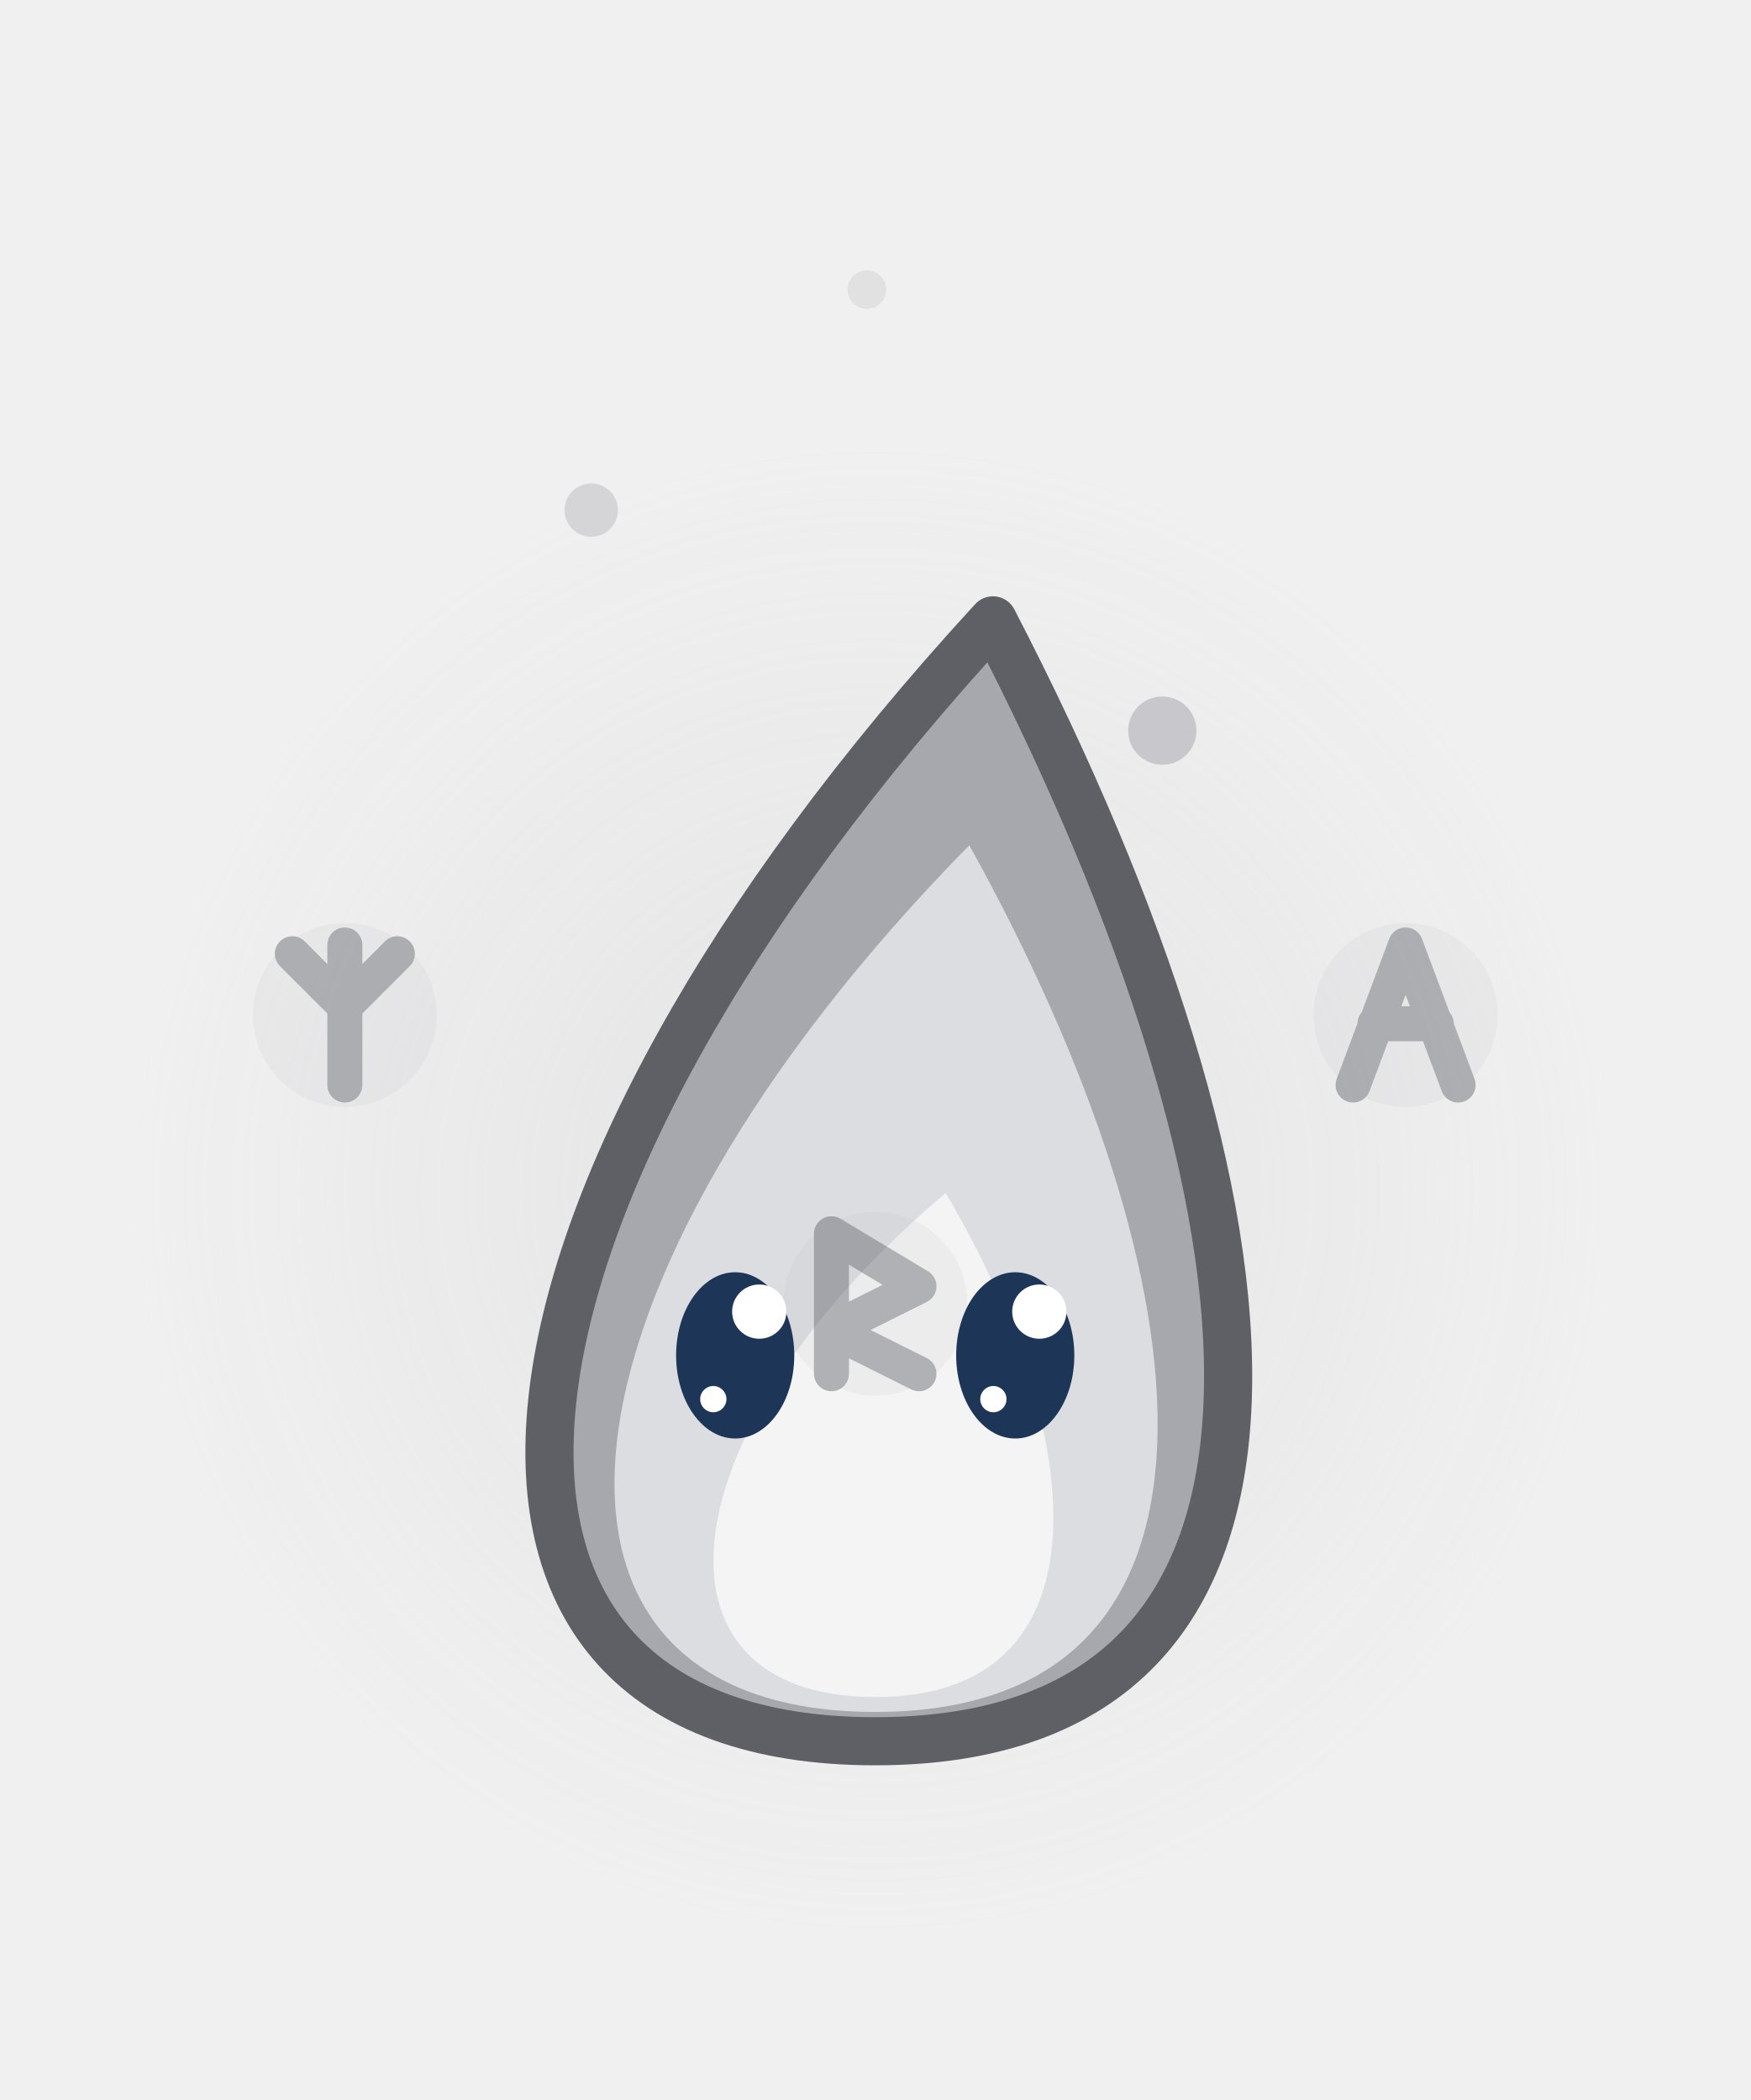
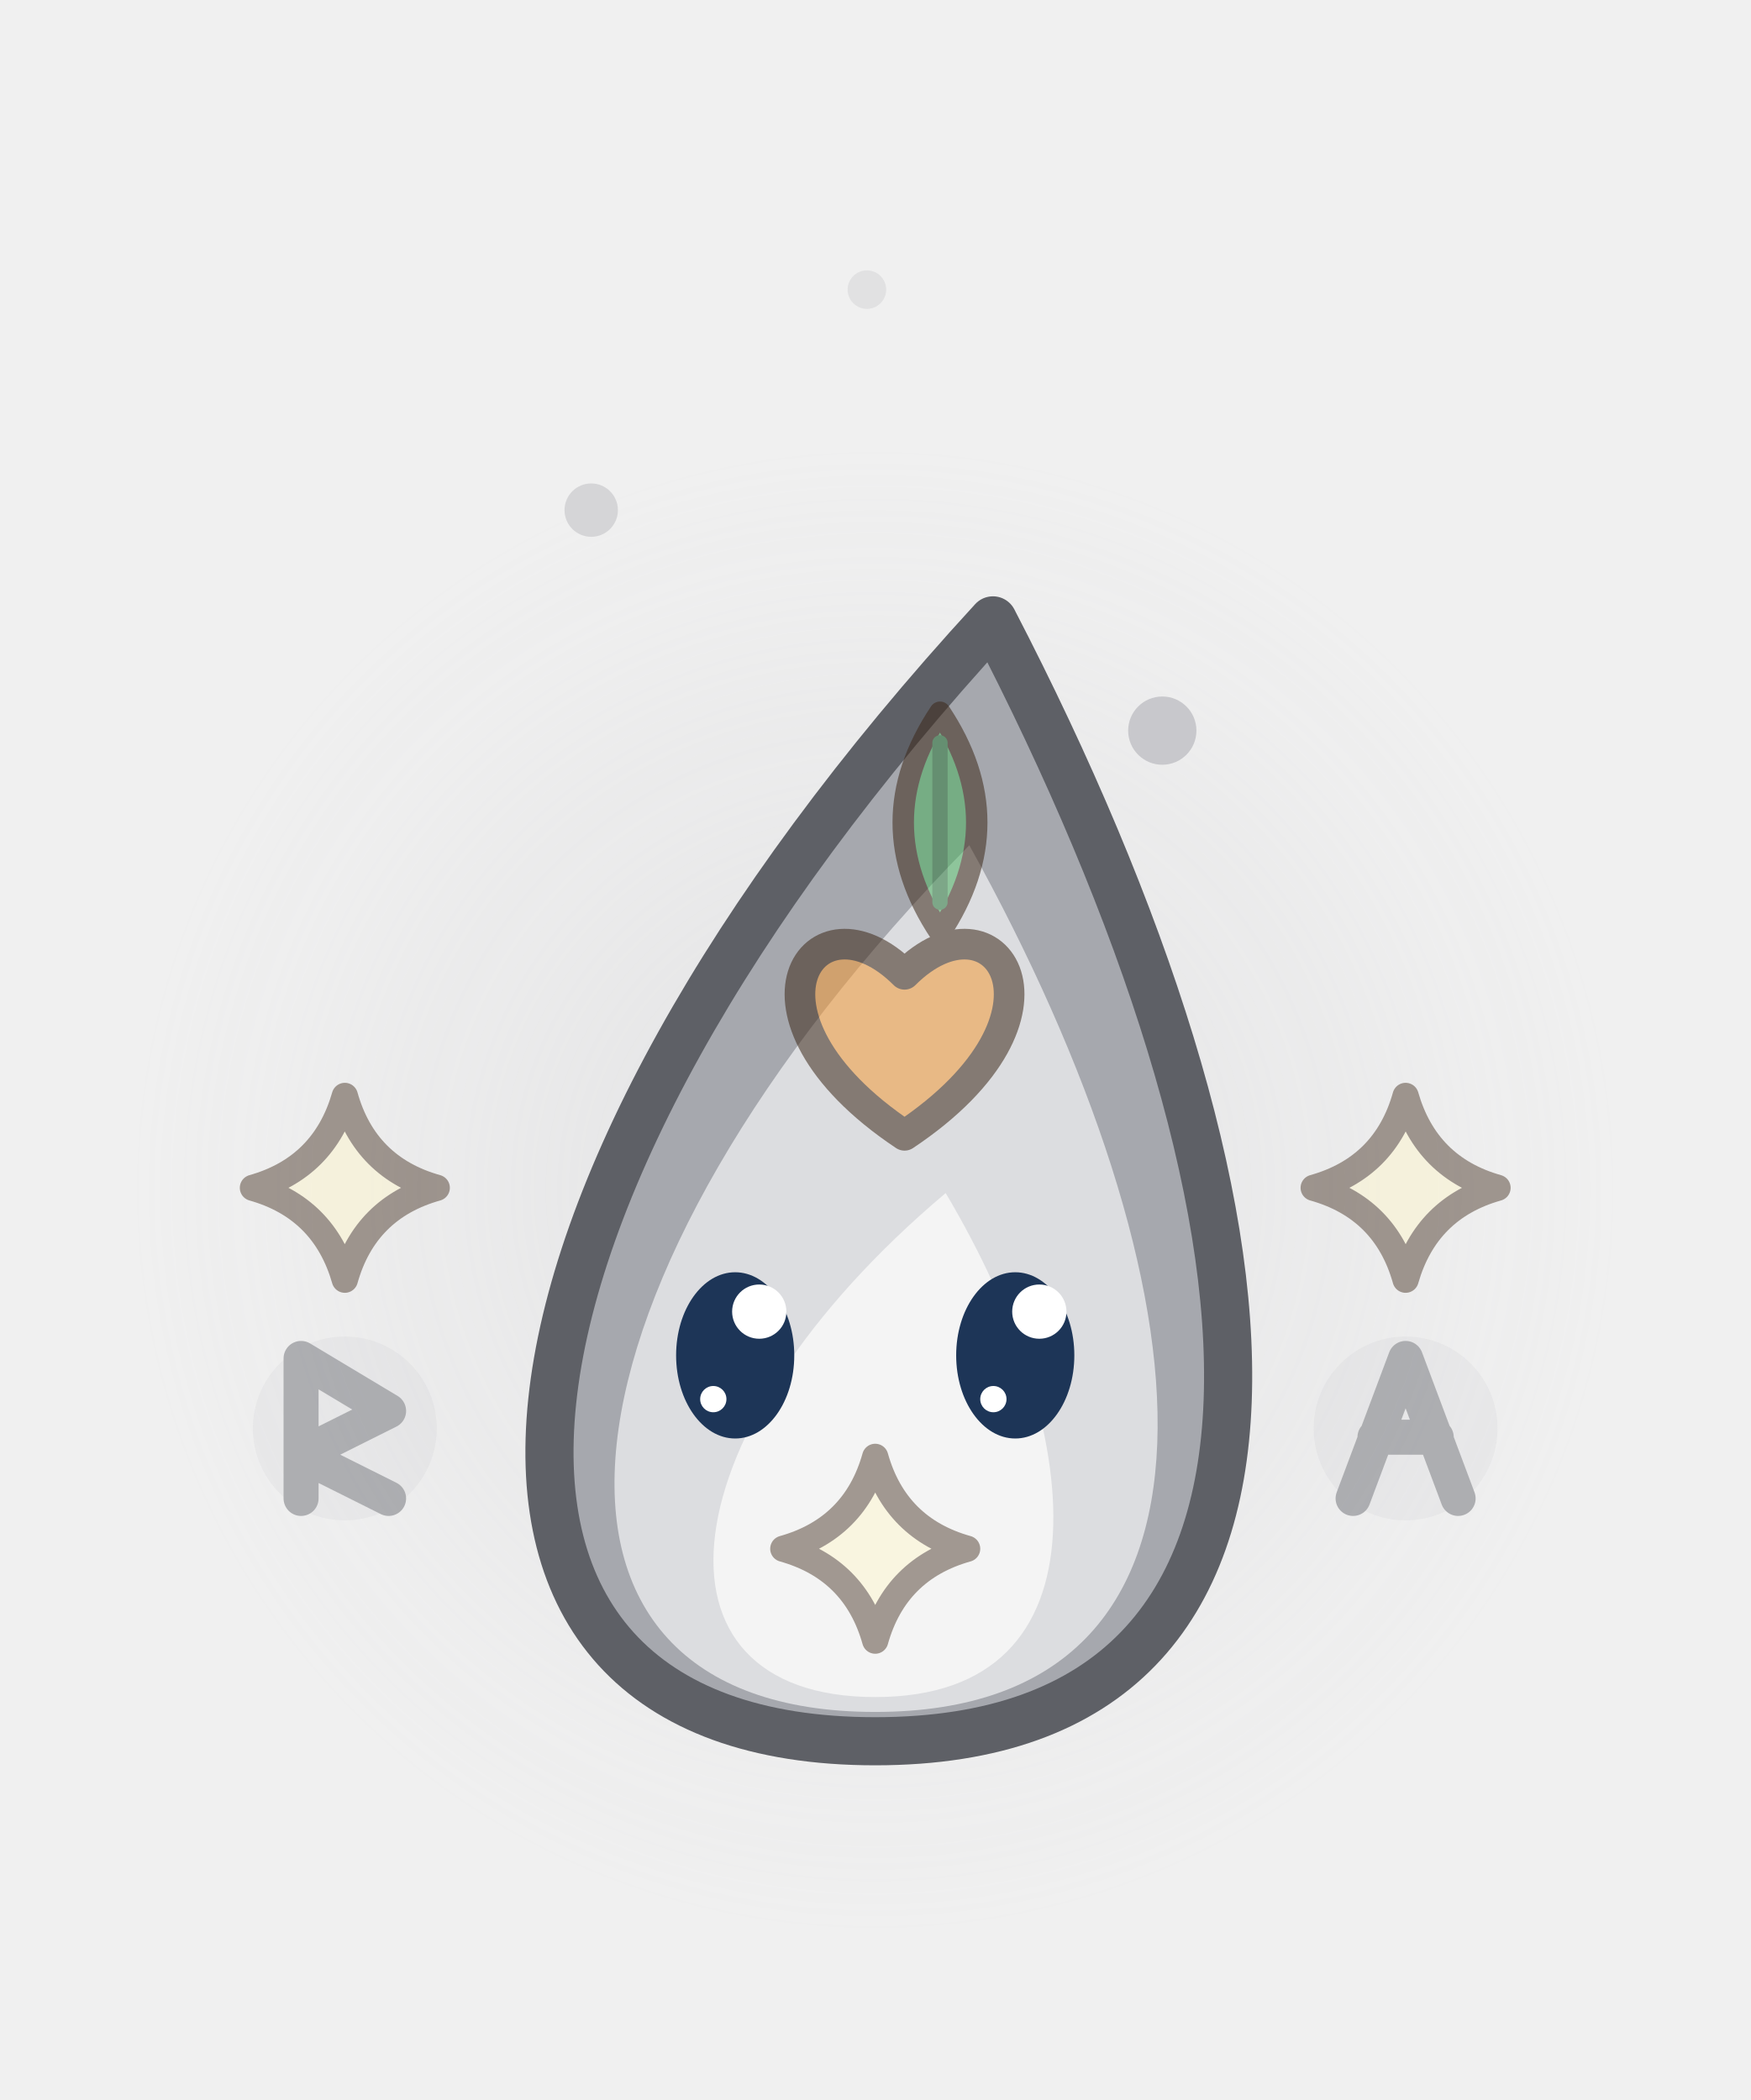
<svg xmlns="http://www.w3.org/2000/svg" width="40" height="48" viewBox="0 0 40 48">
  <defs>
    <radialGradient id="bhs6pale1">
      <stop offset="0" stop-color="rgb(190,190,195)" stop-opacity="0.25" />
      <stop offset="1" stop-color="rgb(190,190,195)" stop-opacity="0" />
    </radialGradient>
  </defs>
  <circle cx="20" cy="27.2" r="17" fill="url(#bhs6pale1)" />
  <g opacity="0.45">
-     <ellipse cx="7.88" cy="23.2" rx="2.1" ry="2.1" fill-opacity="0.35" fill="rgb(190,190,195)" stroke="none" />
-     <path d="M0,-1.6 L0,1.6 M-1.2,-1.4 L0,-0.2 L1.2,-1.4" transform="translate(7.88 23.2)" fill="none" stroke="#5E6066" stroke-width="0.8" stroke-linecap="round" stroke-linejoin="round" />
+     <path d="M7.88,25.05 Q8.34,26.69 9.98,27.15 Q8.34,27.61 7.88,29.25 Q7.41,27.61 5.78,27.15 Q7.41,26.69 7.88,25.05 Z" fill="#FFF6C8" stroke="#3C2819" stroke-width="0.6" stroke-linejoin="round" stroke-linecap="round" />
  </g>
  <g opacity="0.45">
-     <ellipse cx="32.12" cy="23.2" rx="2.1" ry="2.1" fill-opacity="0.35" fill="rgb(190,190,195)" stroke="none" />
-     <path d="M-1.2,1.6 L0,-1.6 L1.2,1.6 M-0.7,0.2 L0.7,0.2" transform="translate(32.12 23.2)" fill="none" stroke="#5E6066" stroke-width="0.8" stroke-linecap="round" stroke-linejoin="round" />
+     <ellipse cx="20" cy="24.4" rx="2.1" ry="2.1" fill-opacity="0.35" fill="rgb(190,190,195)" stroke="none" />
+     <path d="M0,-1.6 L0,1.6 M-1.2,-1.4 L0,-0.2 L1.2,-1.4" transform="translate(20 24.4)" fill="none" stroke="#5E6066" stroke-width="0.8" stroke-linecap="round" stroke-linejoin="round" />
+   </g>
+   <g opacity="0.45">
+     <path d="M32.12,25.05 Q32.59,26.69 34.22,27.15 Q32.59,27.61 32.12,29.25 Q31.66,27.61 30.02,27.15 Q31.66,26.69 32.12,25.05 Z" fill="#FFF6C8" stroke="#3C2819" stroke-width="0.6" stroke-linejoin="round" stroke-linecap="round" />
  </g>
  <path d="M20,39.8 C30.92,39.8 29.66,27.62 22.69,14.18 C10.34,27.62 9.08,39.8 20,39.8 Z" fill="#A6A8AE" stroke="#5E6066" stroke-width="1.1" stroke-linejoin="round" stroke-linecap="round" />
  <path d="M20,39.13 C28.74,39.13 27.73,29.38 22.15,19.32 C12.27,29.38 11.26,39.13 20,39.13 Z" fill="#DCDDE0" stroke="none" />
  <path d="M20,38.79 C25.46,38.79 24.83,32.7 21.61,27.27 C15.17,32.7 14.54,38.79 20,38.79 Z" fill="#F4F4F4" stroke="none" />
+   <g opacity="0.55">
+     <g transform="translate(21.48 18.8) rotate(0) scale(0.7)">
+       <path d="M0,-3.6 Q2.4,0 0,3.6 Q-2.4,0 0,-3.6 Z" fill="#4FB062" stroke="#3C2819" stroke-width="0.7" stroke-linejoin="round" stroke-linecap="round" />
+       <line x1="0" y1="-2.6" x2="0" y2="2.6" stroke="#2F7A3F" stroke-width="0.5" stroke-linecap="round" />
+     </g>
+     <path d="M20.67,25.95 C16.53,23.19 18.6,20.2 20.67,22.27 C22.74,20.2 24.81,23.19 20.67,25.95 Z" fill="#F29A3B" stroke="#3C2819" stroke-width="0.7" stroke-linejoin="round" stroke-linecap="round" />
+   </g>
  <g opacity="0.45">
-     <ellipse cx="20" cy="29.8" rx="2.1" ry="2.1" fill-opacity="0.35" fill="rgb(190,190,195)" stroke="none" />
-     <path d="M-1,-1.6 L-1,1.6 M-1,-1.6 L1,-0.4 L-1,0.6 L1,1.6" transform="translate(20 29.8)" fill="none" stroke="#5E6066" stroke-width="0.8" stroke-linecap="round" stroke-linejoin="round" />
+     <path d="M20,33.3 Q20.46,34.94 22.1,35.4 Q20.46,35.86 20,37.5 Q19.54,35.86 17.9,35.4 Q19.54,34.94 20,33.3 Z" fill="#FFF6C8" stroke="#3C2819" stroke-width="0.6" stroke-linejoin="round" stroke-linecap="round" />
+   </g>
+   <g opacity="0.45">
+     <ellipse cx="7.88" cy="32.65" rx="2.1" ry="2.1" fill-opacity="0.35" fill="rgb(190,190,195)" stroke="none" />
+     <path d="M-1,-1.6 L-1,1.6 M-1,-1.6 L1,-0.4 L-1,0.6 L1,1.6" transform="translate(7.88 32.65)" fill="none" stroke="#5E6066" stroke-width="0.8" stroke-linecap="round" stroke-linejoin="round" />
+   </g>
+   <g opacity="0.45">
+     <ellipse cx="32.12" cy="32.65" rx="2.1" ry="2.1" fill-opacity="0.35" fill="rgb(190,190,195)" stroke="none" />
+     <path d="M-1.2,1.6 L0,-1.6 L1.2,1.6 M-0.7,0.2 L0.7,0.2" transform="translate(32.12 32.65)" fill="none" stroke="#5E6066" stroke-width="0.8" stroke-linecap="round" stroke-linejoin="round" />
  </g>
  <ellipse cx="26.56" cy="16.7" rx="0.78" ry="0.78" fill-opacity="0.77" fill="rgb(190,190,195)" stroke="none" />
  <ellipse cx="13.51" cy="11.66" rx="0.61" ry="0.61" fill-opacity="0.54" fill="rgb(190,190,195)" stroke="none" />
  <ellipse cx="19.81" cy="6.62" rx="0.44" ry="0.44" fill-opacity="0.31" fill="rgb(190,190,195)" stroke="none" />
  <ellipse cx="16.8" cy="30.98" rx="1.35" ry="1.9" fill="#1D3557" stroke="none" />
  <ellipse cx="17.35" cy="29.98" rx="0.62" ry="0.62" fill="#FFFFFF" stroke="none" />
  <ellipse cx="16.3" cy="31.98" rx="0.3" ry="0.3" fill="#FFFFFF" stroke="none" />
  <ellipse cx="23.2" cy="30.98" rx="1.35" ry="1.9" fill="#1D3557" stroke="none" />
  <ellipse cx="23.75" cy="29.98" rx="0.62" ry="0.62" fill="#FFFFFF" stroke="none" />
  <ellipse cx="22.7" cy="31.98" rx="0.3" ry="0.3" fill="#FFFFFF" stroke="none" />
</svg>
